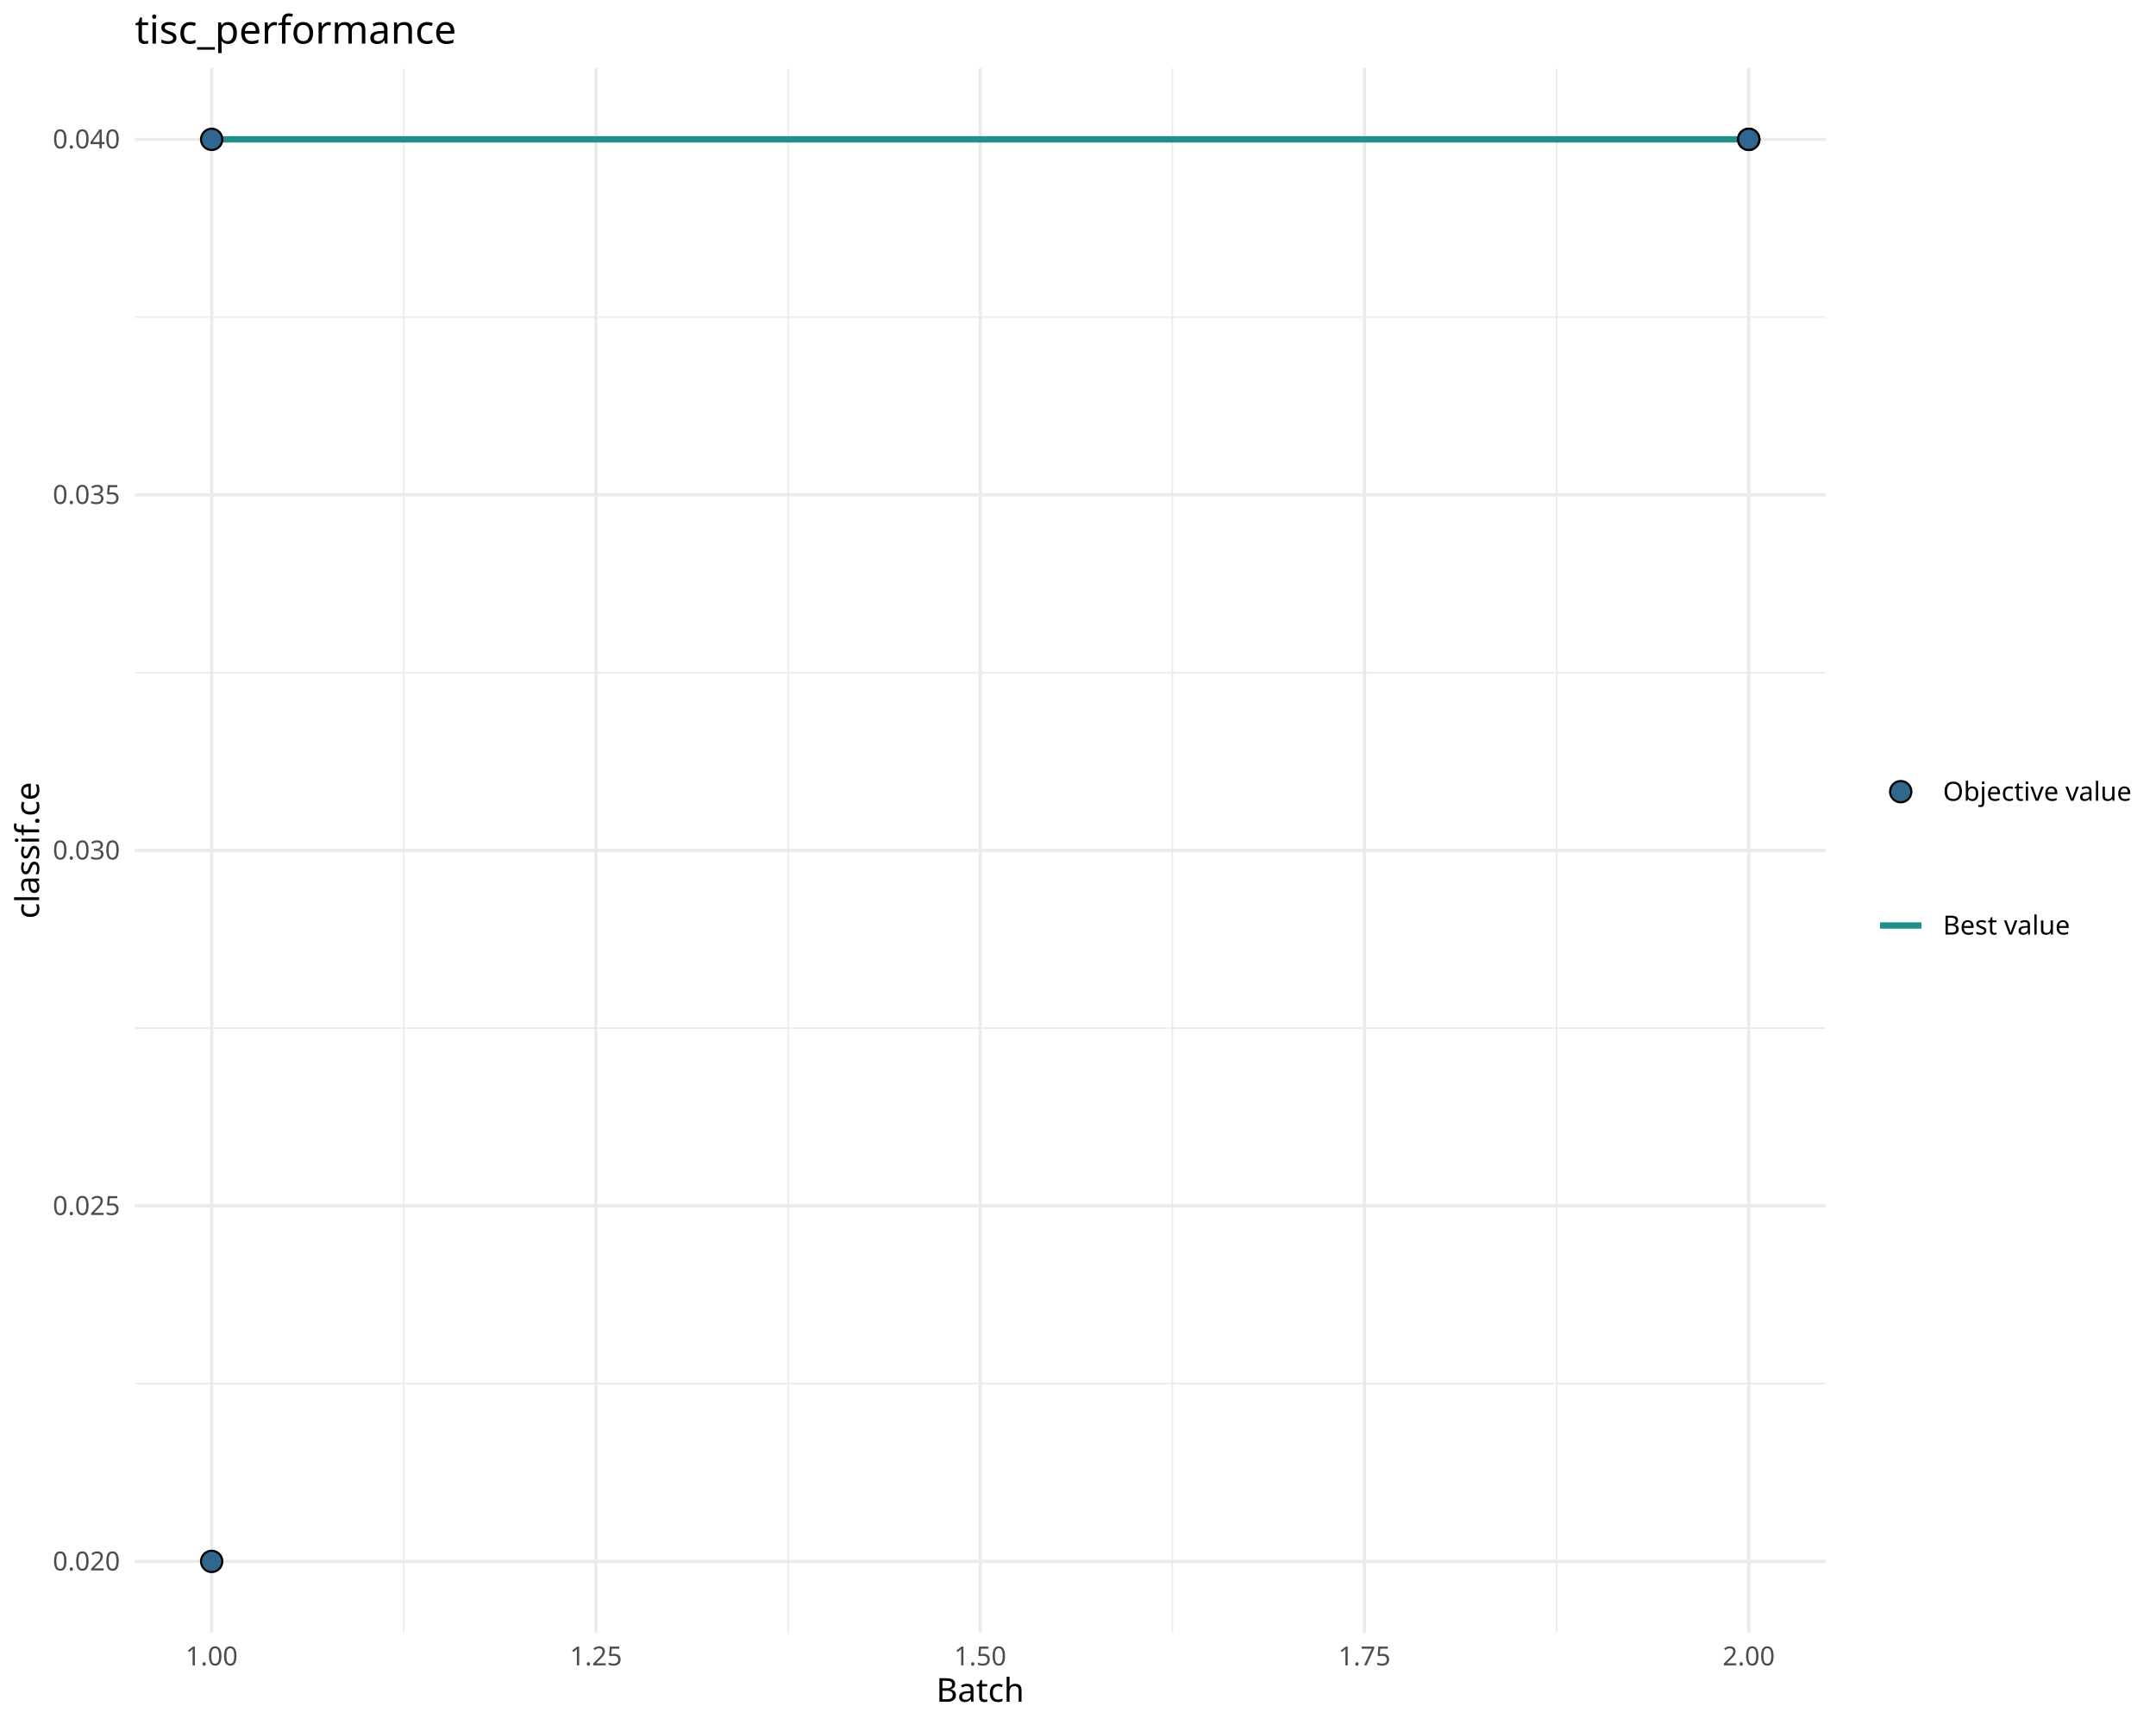
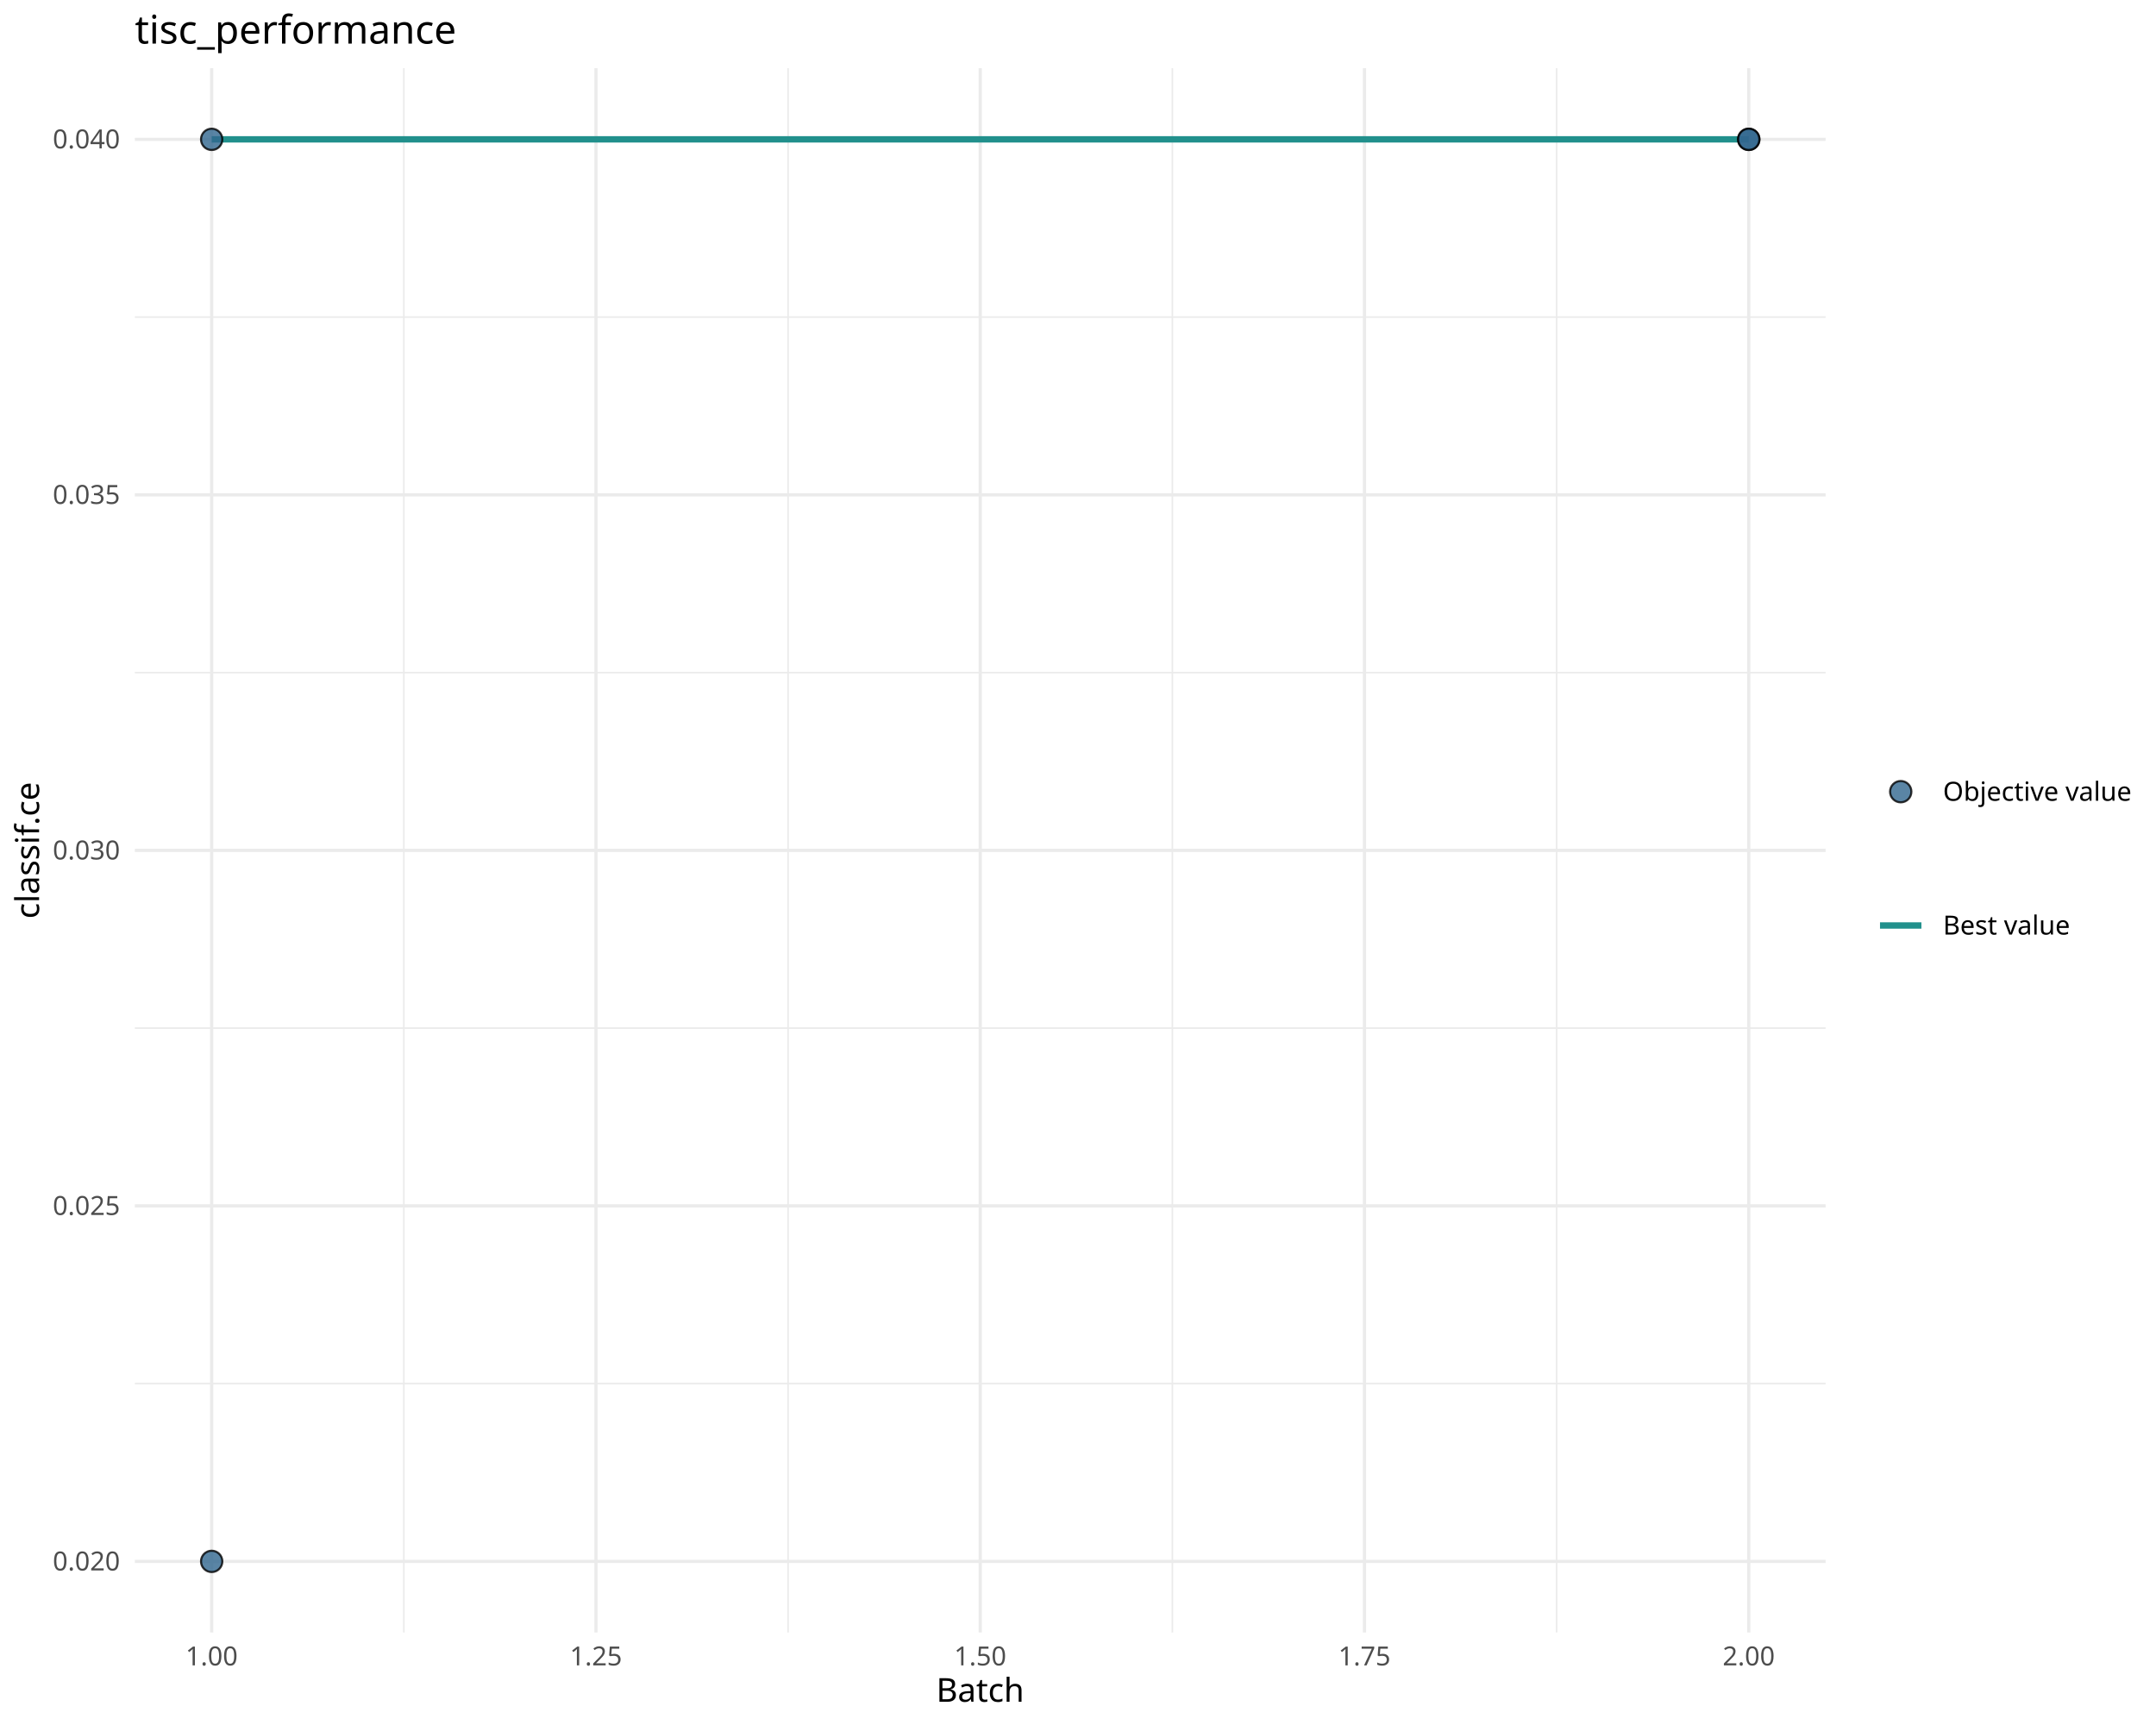
<svg xmlns="http://www.w3.org/2000/svg" class="svglite" data-engine-version="2.0" width="720.00pt" height="576.00pt" viewBox="0 0 720.00 576.00">
  <defs>
    <style type="text/css">
    .svglite line, .svglite polyline, .svglite polygon, .svglite path, .svglite rect, .svglite circle {
      fill: none;
      stroke: #000000;
      stroke-linecap: round;
      stroke-linejoin: round;
      stroke-miterlimit: 10.00;
    }
  </style>
  </defs>
  <rect width="100%" height="100%" style="stroke: none; fill: #FFFFFF;" />
  <defs>
    <clipPath id="cpMC4wMHw3MjAuMDB8MC4wMHw1NzYuMDA=">
      <rect x="0.00" y="0.00" width="720.00" height="576.00" />
    </clipPath>
  </defs>
  <g clip-path="url(#cpMC4wMHw3MjAuMDB8MC4wMHw1NzYuMDA=)">
</g>
  <defs>
    <clipPath id="cpNDUuMDN8NjA5LjY3fDIyLjc4fDU0NS4xMQ==">
      <rect x="45.03" y="22.78" width="564.64" height="522.33" />
    </clipPath>
  </defs>
  <g clip-path="url(#cpNDUuMDN8NjA5LjY3fDIyLjc4fDU0NS4xMQ==)">
    <polyline points="45.03,462.01 609.67,462.01 " style="stroke-width: 0.53; stroke: #EBEBEB; stroke-linecap: butt;" />
    <polyline points="45.03,343.30 609.67,343.30 " style="stroke-width: 0.53; stroke: #EBEBEB; stroke-linecap: butt;" />
    <polyline points="45.03,224.59 609.67,224.59 " style="stroke-width: 0.53; stroke: #EBEBEB; stroke-linecap: butt;" />
    <polyline points="45.03,105.88 609.67,105.88 " style="stroke-width: 0.53; stroke: #EBEBEB; stroke-linecap: butt;" />
    <polyline points="134.86,545.11 134.86,22.78 " style="stroke-width: 0.53; stroke: #EBEBEB; stroke-linecap: butt;" />
    <polyline points="263.18,545.11 263.18,22.78 " style="stroke-width: 0.53; stroke: #EBEBEB; stroke-linecap: butt;" />
    <polyline points="391.51,545.11 391.51,22.78 " style="stroke-width: 0.53; stroke: #EBEBEB; stroke-linecap: butt;" />
    <polyline points="519.84,545.11 519.84,22.78 " style="stroke-width: 0.53; stroke: #EBEBEB; stroke-linecap: butt;" />
    <polyline points="45.03,521.37 609.67,521.37 " style="stroke-width: 1.07; stroke: #EBEBEB; stroke-linecap: butt;" />
    <polyline points="45.03,402.66 609.67,402.66 " style="stroke-width: 1.07; stroke: #EBEBEB; stroke-linecap: butt;" />
    <polyline points="45.03,283.95 609.67,283.95 " style="stroke-width: 1.07; stroke: #EBEBEB; stroke-linecap: butt;" />
    <polyline points="45.03,165.24 609.67,165.24 " style="stroke-width: 1.07; stroke: #EBEBEB; stroke-linecap: butt;" />
    <polyline points="45.03,46.53 609.67,46.53 " style="stroke-width: 1.07; stroke: #EBEBEB; stroke-linecap: butt;" />
    <polyline points="70.69,545.11 70.69,22.78 " style="stroke-width: 1.07; stroke: #EBEBEB; stroke-linecap: butt;" />
    <polyline points="199.02,545.11 199.02,22.78 " style="stroke-width: 1.07; stroke: #EBEBEB; stroke-linecap: butt;" />
    <polyline points="327.35,545.11 327.35,22.78 " style="stroke-width: 1.07; stroke: #EBEBEB; stroke-linecap: butt;" />
    <polyline points="455.67,545.11 455.67,22.78 " style="stroke-width: 1.07; stroke: #EBEBEB; stroke-linecap: butt;" />
    <polyline points="584.00,545.11 584.00,22.78 " style="stroke-width: 1.07; stroke: #EBEBEB; stroke-linecap: butt;" />
    <polyline points="70.69,46.53 584.00,46.53 " style="stroke-width: 2.13; stroke: #21908C; stroke-linecap: butt;" />
-     <circle cx="70.69" cy="521.37" r="3.56" style="stroke-width: 0.71; fill: #31678E;" />
-     <circle cx="70.69" cy="46.53" r="3.56" style="stroke-width: 0.71; fill: #31678E;" />
-     <circle cx="584.00" cy="46.53" r="3.56" style="stroke-width: 0.71; fill: #31678E;" />
-     <circle cx="584.00" cy="46.53" r="3.56" style="stroke-width: 0.71; fill: #31678E;" />
+     <circle cx="70.69" cy="521.37" r="3.56" style="stroke-width: 0.71; stroke: #000000; stroke-opacity: 0.80; fill: #31678E; fill-opacity: 0.80;" />
+     <circle cx="70.69" cy="46.53" r="3.56" style="stroke-width: 0.71; stroke: #000000; stroke-opacity: 0.80; fill: #31678E; fill-opacity: 0.80;" />
+     <circle cx="584.00" cy="46.53" r="3.56" style="stroke-width: 0.71; stroke: #000000; stroke-opacity: 0.80; fill: #31678E; fill-opacity: 0.80;" />
+     <circle cx="584.00" cy="46.53" r="3.56" style="stroke-width: 0.71; stroke: #000000; stroke-opacity: 0.80; fill: #31678E; fill-opacity: 0.80;" />
  </g>
  <g clip-path="url(#cpMC4wMHw3MjAuMDB8MC4wMHw1NzYuMDA=)">
    <text x="40.10" y="524.40" text-anchor="end" style="font-size: 8.80px; fill: #4D4D4D; font-family: sans;" textLength="22.02px" lengthAdjust="spacingAndGlyphs">0.020</text>
    <text x="40.10" y="405.69" text-anchor="end" style="font-size: 8.80px; fill: #4D4D4D; font-family: sans;" textLength="22.02px" lengthAdjust="spacingAndGlyphs">0.025</text>
    <text x="40.10" y="286.98" text-anchor="end" style="font-size: 8.80px; fill: #4D4D4D; font-family: sans;" textLength="22.02px" lengthAdjust="spacingAndGlyphs">0.030</text>
    <text x="40.10" y="168.26" text-anchor="end" style="font-size: 8.80px; fill: #4D4D4D; font-family: sans;" textLength="22.02px" lengthAdjust="spacingAndGlyphs">0.035</text>
    <text x="40.10" y="49.55" text-anchor="end" style="font-size: 8.80px; fill: #4D4D4D; font-family: sans;" textLength="22.02px" lengthAdjust="spacingAndGlyphs">0.040</text>
    <text x="70.69" y="556.10" text-anchor="middle" style="font-size: 8.80px; fill: #4D4D4D; font-family: sans;" textLength="17.13px" lengthAdjust="spacingAndGlyphs">1.00</text>
    <text x="199.02" y="556.10" text-anchor="middle" style="font-size: 8.80px; fill: #4D4D4D; font-family: sans;" textLength="17.13px" lengthAdjust="spacingAndGlyphs">1.25</text>
    <text x="327.35" y="556.10" text-anchor="middle" style="font-size: 8.80px; fill: #4D4D4D; font-family: sans;" textLength="17.13px" lengthAdjust="spacingAndGlyphs">1.50</text>
    <text x="455.67" y="556.10" text-anchor="middle" style="font-size: 8.80px; fill: #4D4D4D; font-family: sans;" textLength="17.13px" lengthAdjust="spacingAndGlyphs">1.75</text>
    <text x="584.00" y="556.10" text-anchor="middle" style="font-size: 8.80px; fill: #4D4D4D; font-family: sans;" textLength="17.13px" lengthAdjust="spacingAndGlyphs">2.00</text>
    <text x="327.35" y="568.24" text-anchor="middle" style="font-size: 11.00px; font-family: sans;" textLength="28.14px" lengthAdjust="spacingAndGlyphs">Batch</text>
    <text transform="translate(13.05,283.95) rotate(-90)" text-anchor="middle" style="font-size: 11.00px; font-family: sans;" textLength="45.25px" lengthAdjust="spacingAndGlyphs">classif.ce</text>
-     <circle cx="634.75" cy="264.35" r="3.56" style="stroke-width: 0.71; fill: #31678E;" />
+     <circle cx="634.75" cy="264.35" r="3.56" style="stroke-width: 0.71; stroke: #000000; stroke-opacity: 0.80; fill: #31678E; fill-opacity: 0.80;" />
    <text x="648.86" y="267.38" style="font-size: 8.80px; font-family: sans;" textLength="60.18px" lengthAdjust="spacingAndGlyphs">Objective value</text>
    <line x1="627.83" y1="309.03" x2="641.66" y2="309.03" style="stroke-width: 2.13; stroke: #21908C; stroke-linecap: butt;" />
    <text x="648.86" y="312.05" style="font-size: 8.80px; font-family: sans;" textLength="41.10px" lengthAdjust="spacingAndGlyphs">Best value</text>
    <text x="45.03" y="14.56" style="font-size: 13.20px; font-family: sans;" textLength="101.27px" lengthAdjust="spacingAndGlyphs">tisc_performance</text>
  </g>
</svg>
